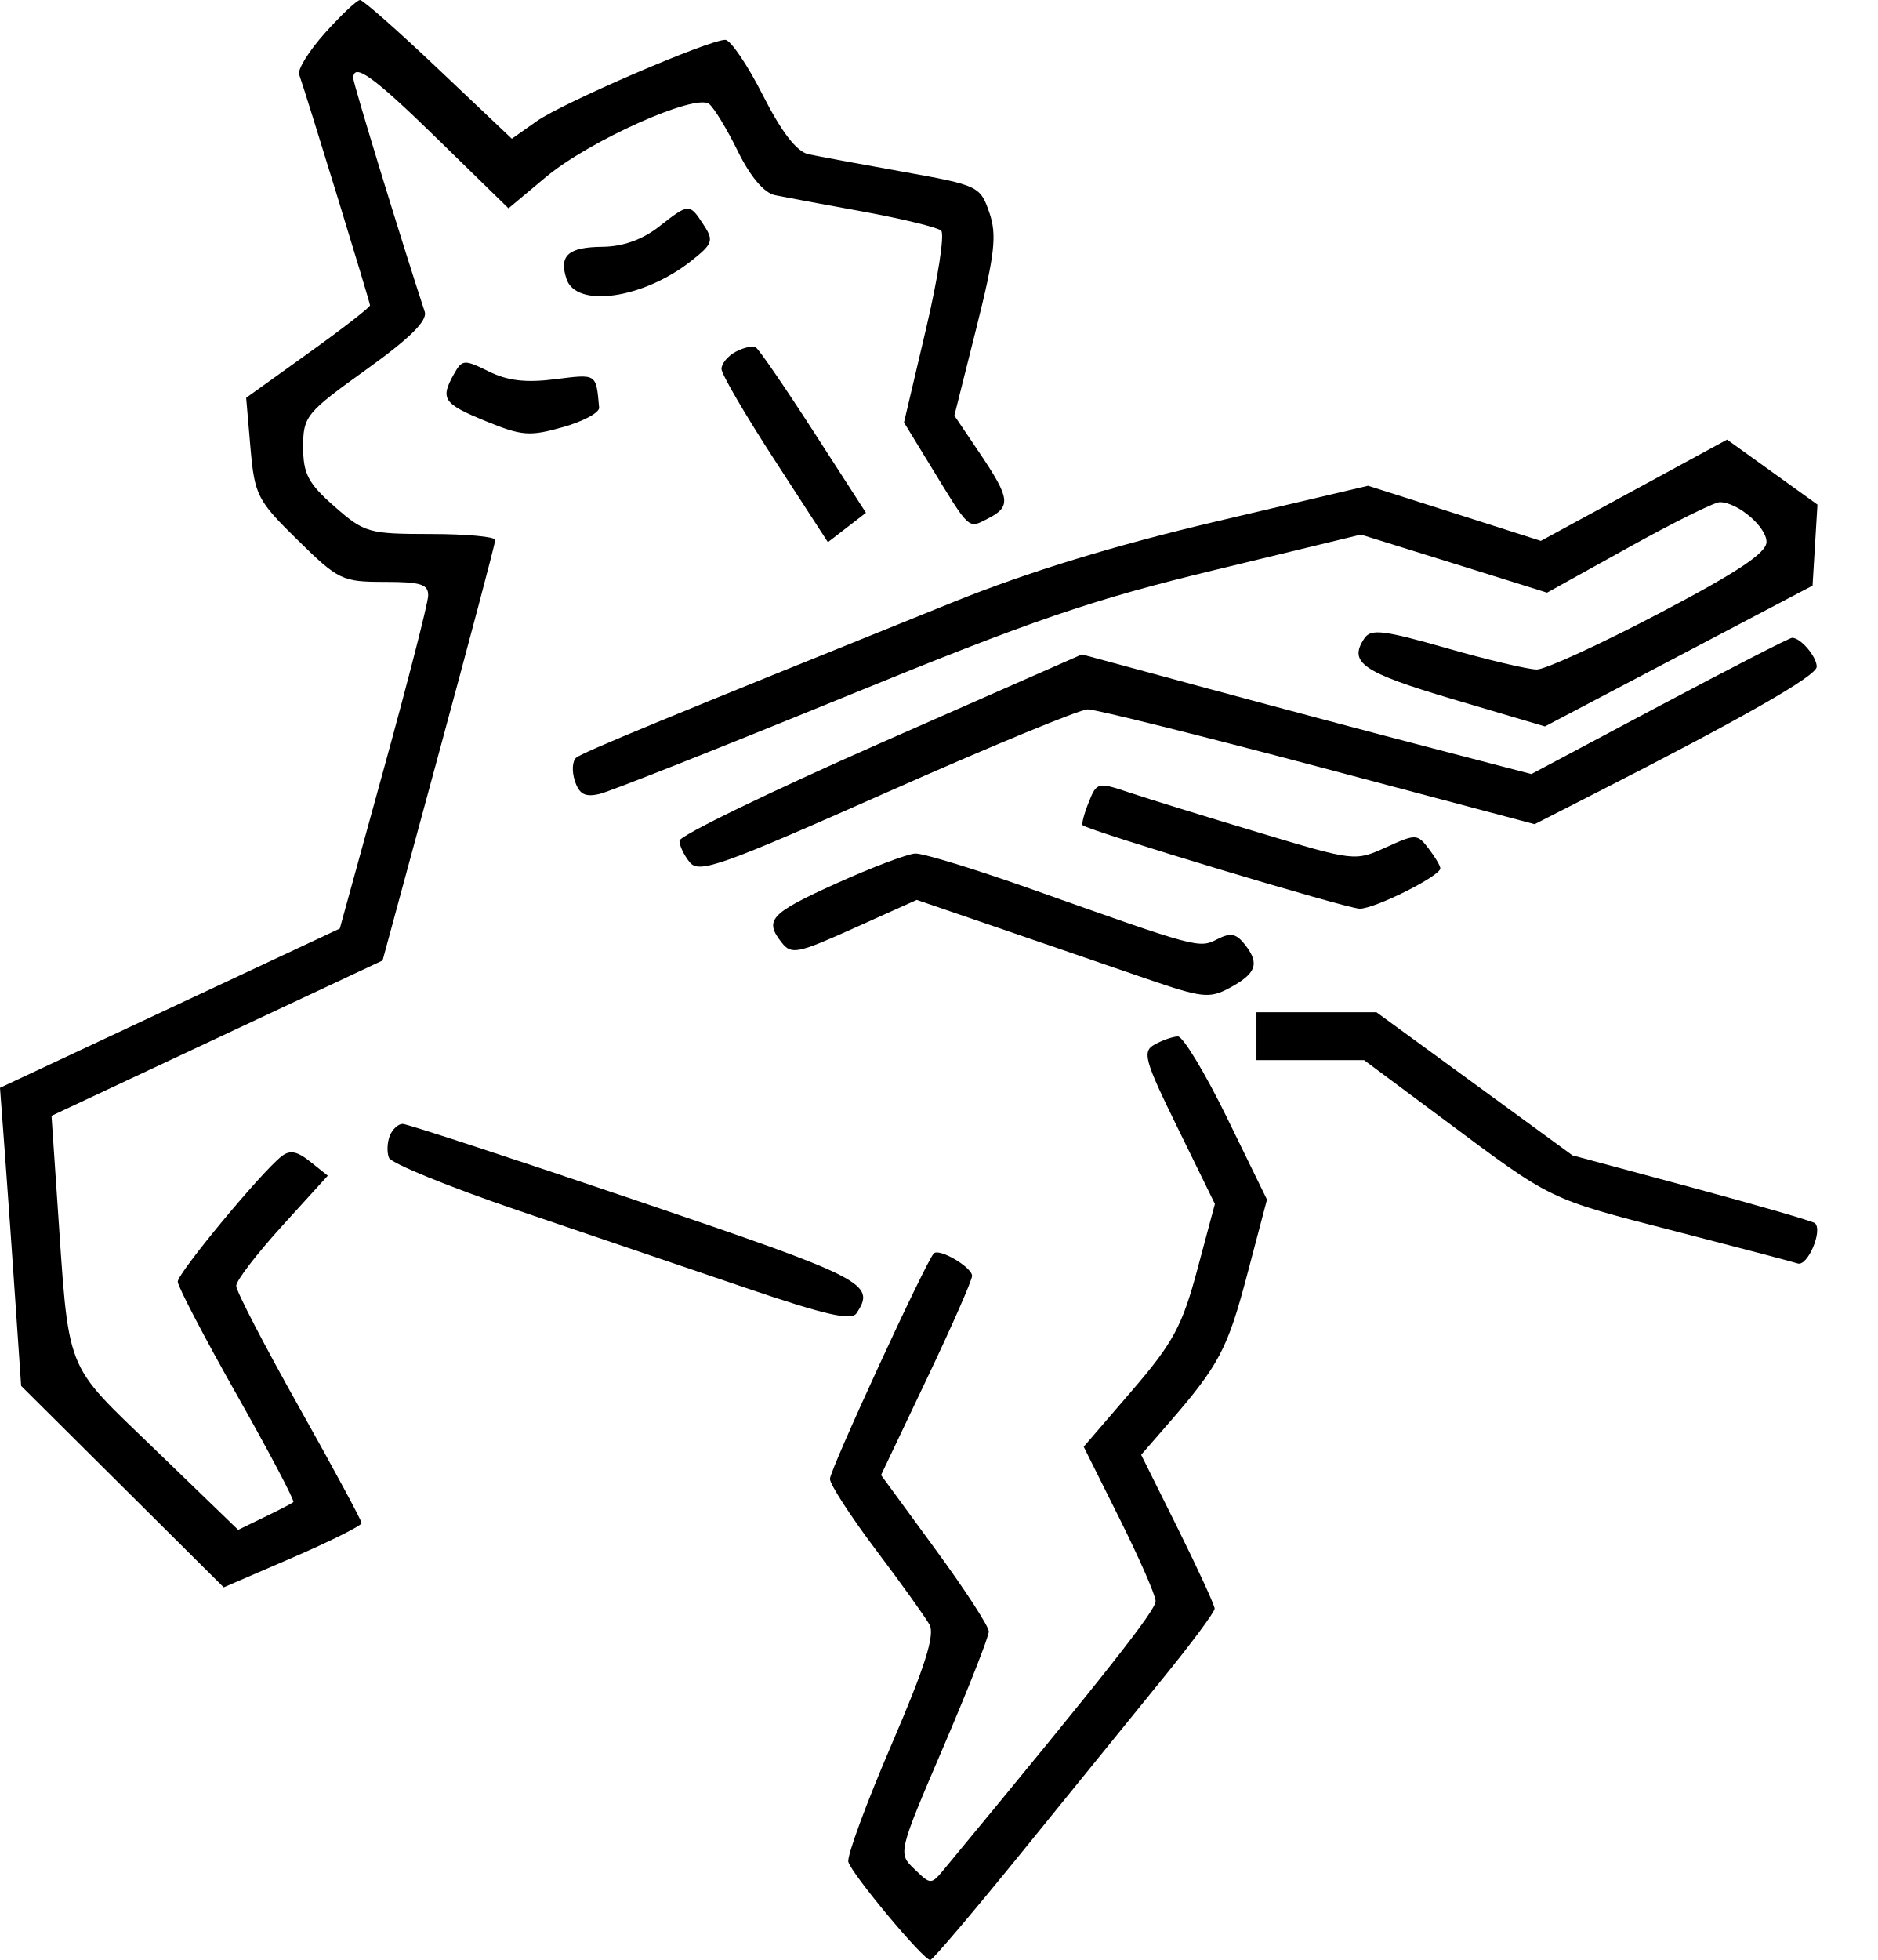
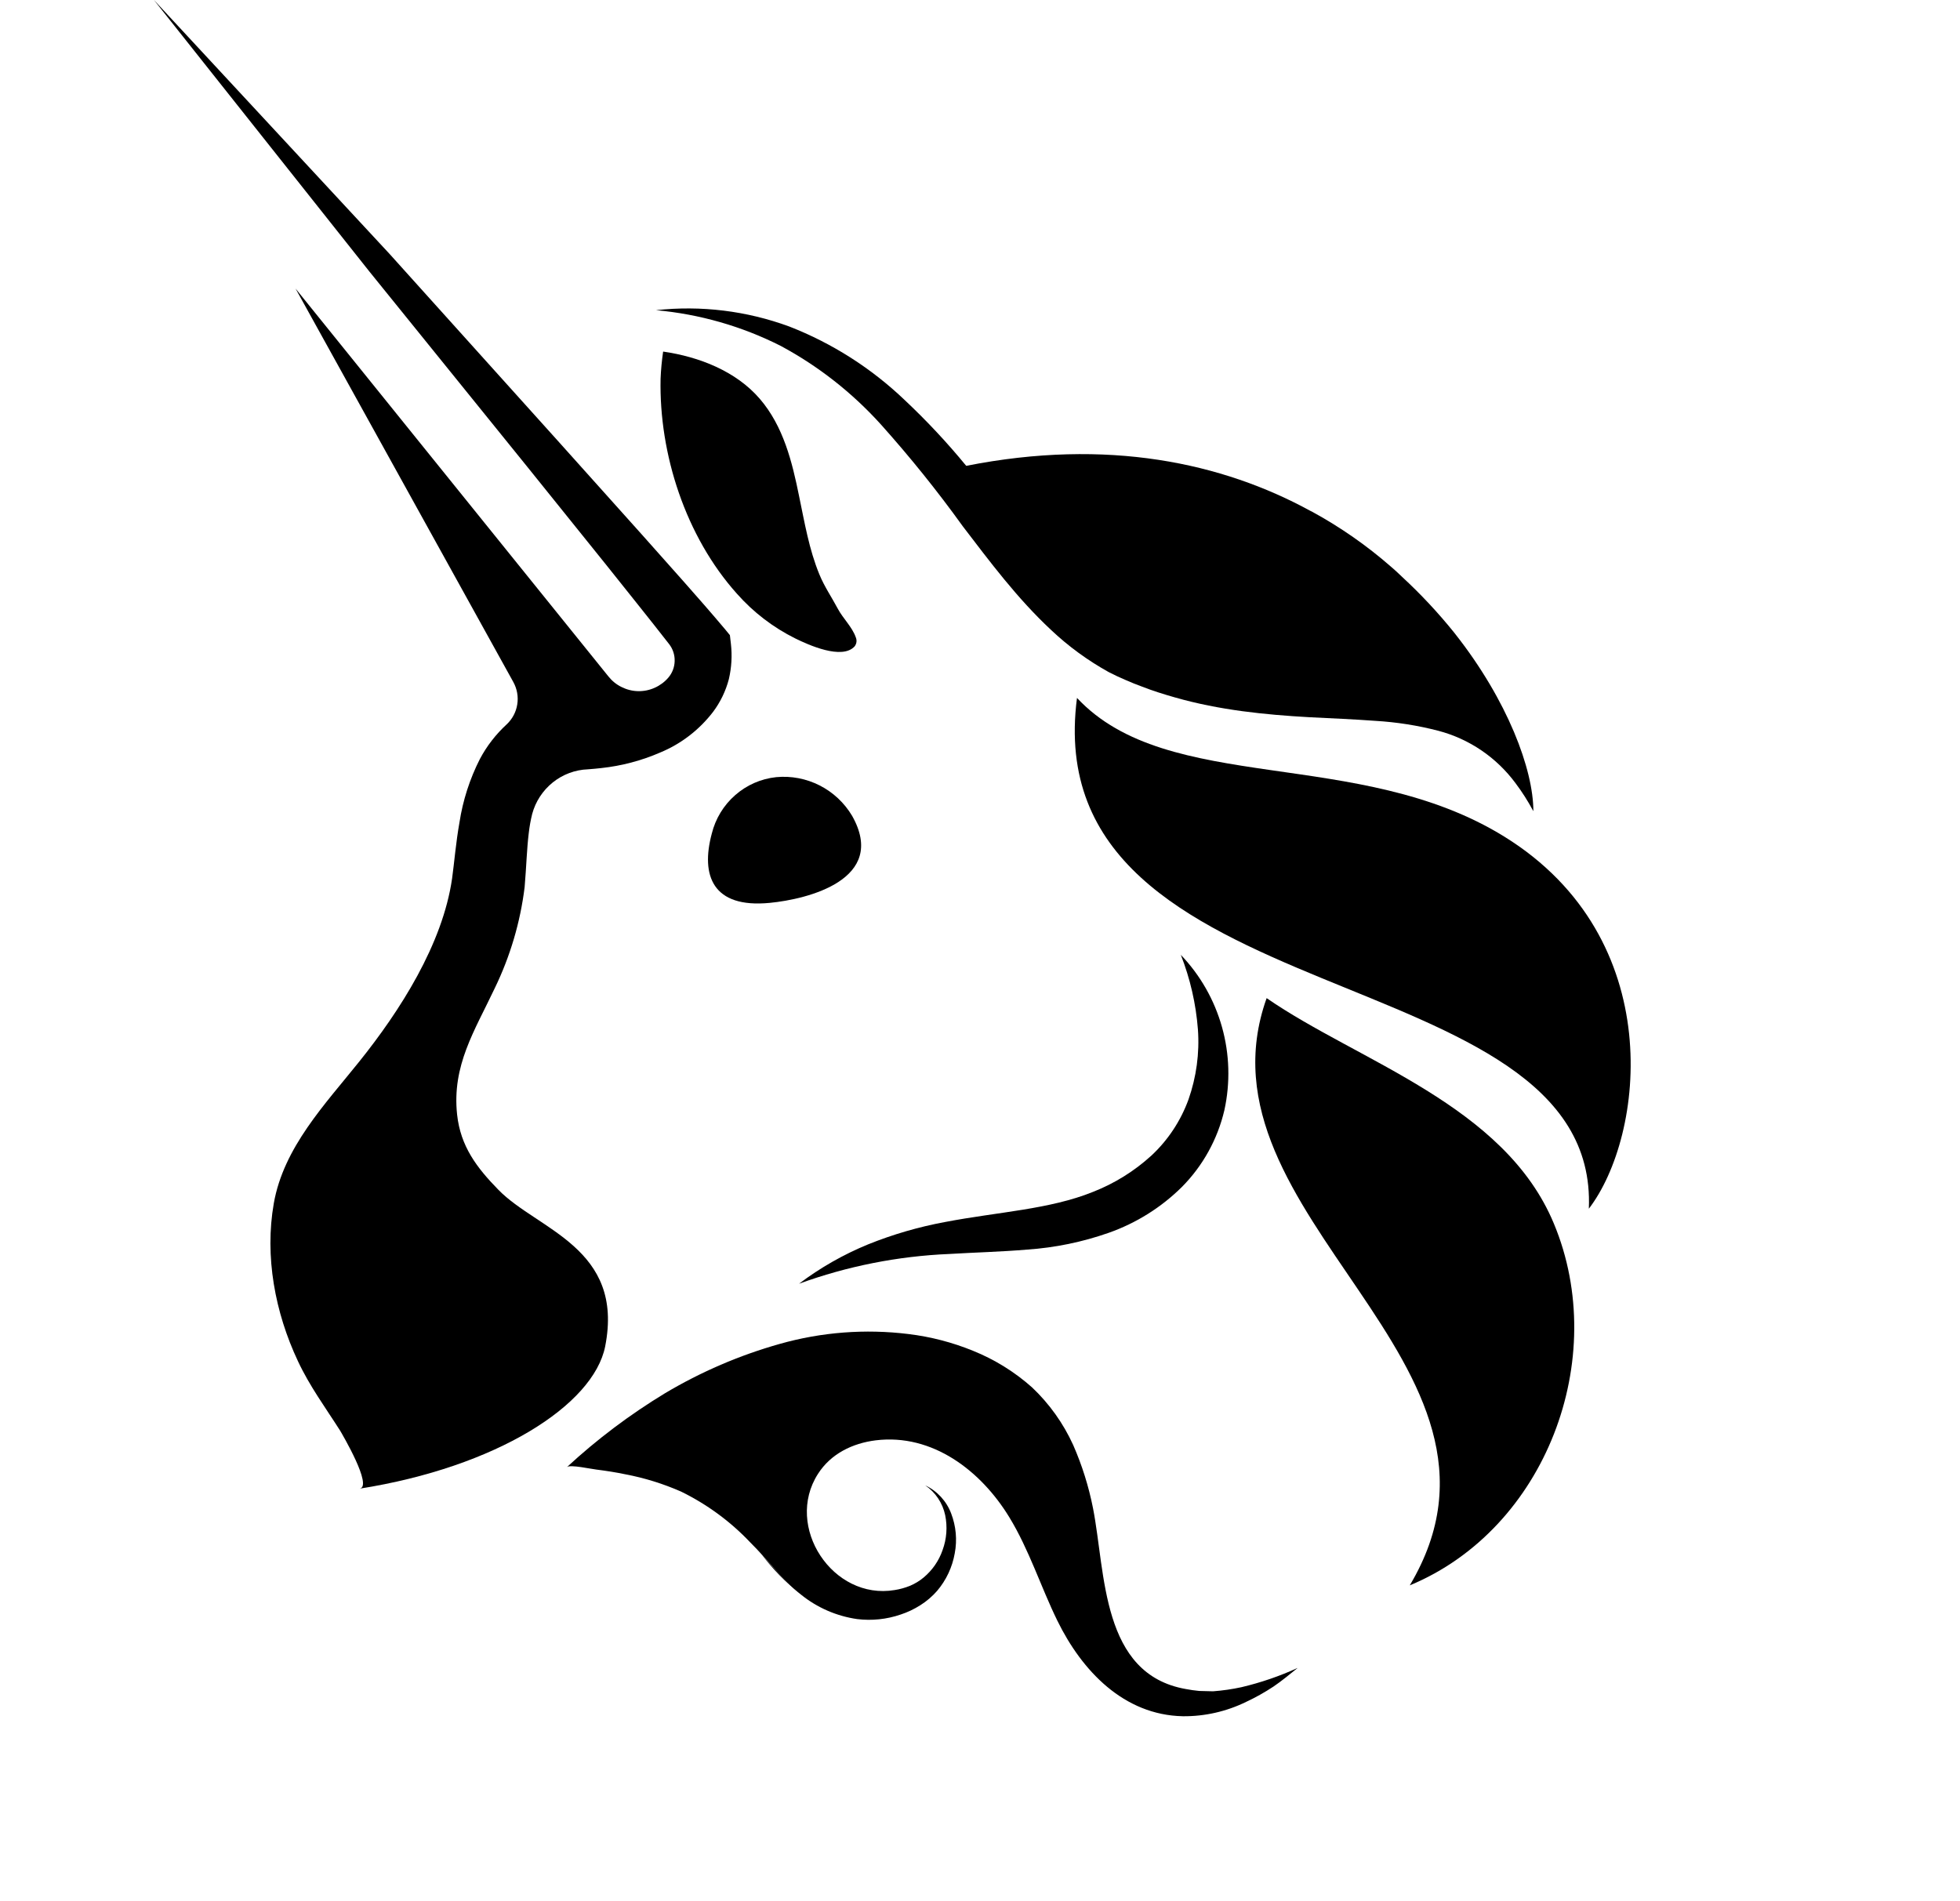
- <svg xmlns="http://www.w3.org/2000/svg" width="23" height="24" viewBox="0 0 23 24" fill="none">
-   <path d="M3.664 0.912C3.642 0.851 3.786 0.62 3.984 0.4C4.182 0.18 4.373 0 4.41 0C4.447 0 4.88 0.382 5.373 0.85L6.269 1.699L6.575 1.483C6.895 1.258 8.68 0.488 8.883 0.488C8.947 0.488 9.154 0.792 9.343 1.165C9.572 1.617 9.757 1.856 9.9 1.888C10.018 1.913 10.539 2.01 11.058 2.103C11.984 2.269 12.005 2.279 12.117 2.602C12.212 2.876 12.185 3.112 11.96 4.01L11.689 5.089L12.003 5.554C12.374 6.106 12.386 6.204 12.098 6.351C11.854 6.475 11.886 6.506 11.385 5.685L11.072 5.173L11.34 4.035C11.488 3.409 11.572 2.864 11.527 2.824C11.482 2.784 11.054 2.68 10.575 2.592C10.096 2.505 9.609 2.414 9.493 2.39C9.359 2.363 9.191 2.165 9.038 1.854C8.905 1.582 8.746 1.321 8.685 1.273C8.518 1.141 7.218 1.723 6.686 2.168L6.228 2.551L5.372 1.715C4.576 0.937 4.327 0.757 4.327 0.96C4.327 1.023 4.923 2.97 5.202 3.817C5.238 3.927 5.021 4.142 4.483 4.527C3.748 5.055 3.713 5.098 3.713 5.473C3.713 5.802 3.775 5.92 4.097 6.202C4.465 6.525 4.513 6.538 5.275 6.539C5.711 6.539 6.067 6.572 6.066 6.612C6.065 6.653 5.754 7.828 5.375 9.223L4.686 11.761L2.658 12.712L0.631 13.663L0.699 14.664C0.851 16.87 0.765 16.651 1.906 17.756L2.917 18.733L3.238 18.577C3.415 18.492 3.575 18.409 3.593 18.393C3.612 18.378 3.301 17.788 2.902 17.082C2.503 16.376 2.177 15.751 2.177 15.694C2.177 15.588 3.195 14.359 3.448 14.159C3.55 14.079 3.638 14.095 3.799 14.224L4.015 14.396L3.454 15.013C3.146 15.352 2.893 15.681 2.893 15.745C2.893 15.809 3.239 16.476 3.661 17.227C4.083 17.978 4.429 18.619 4.429 18.65C4.429 18.681 4.049 18.871 3.585 19.072L2.74 19.437L1.499 18.203L0.259 16.97L0.191 15.976C0.154 15.429 0.096 14.608 0.062 14.151L0 13.32L2.081 12.345L4.162 11.37L4.7 9.418C4.996 8.345 5.241 7.39 5.244 7.296C5.248 7.154 5.157 7.125 4.708 7.125C4.19 7.125 4.145 7.103 3.645 6.612C3.152 6.129 3.119 6.065 3.068 5.486L3.015 4.871L3.773 4.327C4.191 4.028 4.532 3.763 4.532 3.739C4.532 3.7 3.756 1.173 3.664 0.912Z" fill="black" />
-   <path d="M7.38 3.022C7.626 3.02 7.866 2.935 8.066 2.779C8.44 2.486 8.443 2.486 8.617 2.752C8.745 2.946 8.731 2.986 8.463 3.197C7.877 3.658 7.059 3.776 6.939 3.417C6.843 3.129 6.958 3.026 7.38 3.022Z" fill="black" />
-   <path d="M8.837 4.519C8.835 4.455 8.913 4.359 9.011 4.307C9.108 4.255 9.219 4.231 9.257 4.254C9.295 4.276 9.614 4.741 9.966 5.287L10.606 6.279L10.373 6.459L10.14 6.639L9.49 5.637C9.132 5.087 8.838 4.583 8.837 4.519Z" fill="black" />
-   <path d="M5.947 5.156C5.428 4.943 5.389 4.885 5.56 4.58C5.661 4.401 5.684 4.399 5.986 4.548C6.218 4.663 6.441 4.689 6.802 4.643C7.313 4.579 7.3 4.57 7.338 4.991C7.344 5.052 7.144 5.16 6.895 5.23C6.485 5.346 6.392 5.338 5.947 5.156Z" fill="black" />
-   <path d="M18.872 6.623L20.013 6.003L21.153 5.383L21.707 5.781L22.26 6.179L22.23 6.675L22.2 7.171L20.561 8.033L18.922 8.895L17.796 8.562C16.684 8.232 16.511 8.113 16.712 7.815C16.792 7.697 16.946 7.716 17.72 7.937C18.223 8.081 18.719 8.198 18.823 8.198C18.926 8.198 19.602 7.888 20.324 7.509C21.284 7.005 21.636 6.77 21.636 6.636C21.636 6.451 21.281 6.149 21.063 6.149C20.998 6.149 20.496 6.398 19.947 6.703L18.948 7.257L17.809 6.901L16.669 6.546L14.877 6.98C13.363 7.346 12.656 7.589 10.332 8.539C8.818 9.158 7.474 9.69 7.346 9.721C7.167 9.764 7.095 9.727 7.041 9.563C7.002 9.446 7.009 9.318 7.057 9.278C7.137 9.211 8.165 8.788 11.679 7.371C12.603 6.999 13.634 6.683 14.897 6.385L16.756 5.948L17.814 6.285L18.872 6.623Z" fill="black" />
-   <path d="M18.756 9.478L20.324 8.644C21.187 8.186 21.918 7.81 21.949 7.81C22.052 7.807 22.251 8.04 22.251 8.164C22.251 8.276 21.337 8.797 19.525 9.72L18.796 10.092L16.145 9.388C14.687 9.002 13.416 8.685 13.322 8.686C13.227 8.686 12.121 9.143 10.864 9.701C8.836 10.601 8.563 10.698 8.45 10.561C8.379 10.476 8.322 10.356 8.322 10.295C8.322 10.233 9.431 9.695 10.786 9.098L13.251 8.013L14.806 8.434C15.662 8.666 16.901 8.995 17.559 9.166L18.756 9.478Z" fill="black" />
-   <path d="M13.261 10.105C13.245 10.091 13.278 9.965 13.334 9.825C13.433 9.577 13.444 9.574 13.833 9.705C14.052 9.778 14.763 9.998 15.413 10.193C16.591 10.547 16.596 10.547 16.974 10.376C17.342 10.209 17.359 10.209 17.498 10.391C17.577 10.494 17.642 10.603 17.641 10.633C17.64 10.727 16.841 11.127 16.654 11.127C16.5 11.127 13.341 10.175 13.261 10.105Z" fill="black" />
-   <path d="M9.576 11.544C9.356 11.266 9.43 11.185 10.244 10.817C10.68 10.62 11.114 10.456 11.21 10.451C11.306 10.447 11.951 10.645 12.644 10.891C14.681 11.614 14.684 11.615 14.912 11.499C15.075 11.416 15.144 11.431 15.254 11.574C15.43 11.803 15.385 11.922 15.056 12.099C14.813 12.229 14.724 12.219 14.04 11.984L12.259 11.372L11.228 11.019L10.466 11.362C9.77 11.676 9.693 11.692 9.576 11.544Z" fill="black" />
-   <path d="M15.389 12.981V12.688V12.395H16.124H16.859L18.059 13.271L19.259 14.147L20.722 14.541C21.527 14.758 22.205 14.955 22.23 14.978C22.327 15.071 22.139 15.509 22.019 15.471C21.95 15.449 21.27 15.27 20.51 15.074C18.954 14.673 19.024 14.707 17.688 13.711L16.707 12.981H16.048H15.389Z" fill="black" />
-   <path d="M14.425 13.813C14.016 12.98 13.987 12.875 14.142 12.79C14.236 12.737 14.364 12.693 14.427 12.691C14.489 12.69 14.76 13.138 15.029 13.688L15.518 14.689L15.274 15.613C15.033 16.525 14.93 16.719 14.299 17.444L13.977 17.814L14.427 18.718C14.674 19.216 14.877 19.657 14.877 19.698C14.877 19.739 14.589 20.127 14.236 20.56C13.884 20.993 13.112 21.944 12.521 22.673C11.929 23.403 11.422 24 11.394 24C11.309 24.001 10.424 22.939 10.39 22.797C10.373 22.724 10.611 22.079 10.919 21.363C11.33 20.409 11.454 20.017 11.384 19.893C11.332 19.8 11.037 19.388 10.728 18.978C10.418 18.567 10.165 18.176 10.165 18.109C10.165 17.997 11.346 15.434 11.438 15.347C11.506 15.282 11.906 15.518 11.906 15.623C11.906 15.676 11.655 16.247 11.348 16.891L10.791 18.062L11.45 18.962C11.813 19.457 12.11 19.913 12.111 19.977C12.111 20.04 11.86 20.677 11.554 21.392C10.998 22.69 10.997 22.693 11.2 22.887C11.403 23.083 11.403 23.083 11.578 22.871C13.548 20.489 14.159 19.715 14.154 19.605C14.152 19.531 13.952 19.076 13.711 18.593L13.273 17.715L13.862 17.031C14.369 16.442 14.48 16.237 14.665 15.545L14.88 14.742L14.425 13.813Z" fill="black" />
-   <path d="M4.764 14.177C4.737 14.11 4.742 13.989 4.774 13.908C4.806 13.828 4.877 13.762 4.932 13.762C4.986 13.762 6.278 14.185 7.803 14.703C10.606 15.654 10.731 15.719 10.49 16.081C10.427 16.175 10.107 16.101 9.134 15.77C8.434 15.532 7.175 15.104 6.337 14.819C5.499 14.533 4.792 14.245 4.764 14.177Z" fill="black" />
+ <svg xmlns="http://www.w3.org/2000/svg" width="33" height="32" viewBox="0 0 33 32" fill="none">
+   <path d="M14.346 13.736C14.953 14.809 13.596 15.142 12.96 15.203C11.995 15.297 11.796 14.739 11.984 14.037C12.046 13.786 12.183 13.56 12.377 13.39C12.571 13.219 12.812 13.113 13.069 13.086C13.321 13.062 13.575 13.111 13.801 13.226C14.027 13.341 14.216 13.518 14.346 13.736Z" fill="black" />
+   <path d="M18.133 11.752C17.428 17.169 26.932 16.042 26.751 20.353C27.689 19.129 28.092 15.802 25.332 14.09C22.873 12.564 19.669 13.399 18.133 11.752Z" fill="black" />
+   <path d="M23.607 9.71C23.546 9.652 23.482 9.596 23.42 9.539C23.483 9.597 23.546 9.657 23.607 9.71Z" fill="black" />
+   <path d="M25.817 13.658L25.811 13.649C25.725 13.489 25.628 13.336 25.519 13.191C25.198 12.755 24.738 12.442 24.216 12.305C23.869 12.215 23.514 12.159 23.155 12.138C22.792 12.111 22.422 12.096 22.048 12.077C21.298 12.035 20.53 11.958 19.78 11.743C19.593 11.69 19.405 11.631 19.224 11.56C19.131 11.527 19.043 11.49 18.951 11.45C18.858 11.411 18.763 11.366 18.669 11.318C18.317 11.123 17.99 10.885 17.697 10.608C17.12 10.069 16.666 9.457 16.211 8.863C15.783 8.268 15.323 7.696 14.833 7.149C14.35 6.614 13.78 6.166 13.146 5.825C12.49 5.493 11.777 5.289 11.045 5.223C11.804 5.14 12.572 5.234 13.289 5.498C14.013 5.78 14.674 6.202 15.236 6.74C15.603 7.085 15.948 7.454 16.268 7.844C18.649 7.373 20.58 7.792 22.064 8.603L22.098 8.62C22.57 8.878 23.013 9.187 23.418 9.541C23.482 9.598 23.546 9.654 23.605 9.712C23.921 10.004 24.215 10.318 24.485 10.654L24.506 10.681C25.383 11.796 25.816 12.955 25.817 13.658Z" fill="black" />
+   <path d="M25.816 13.658L25.811 13.646L25.816 13.658Z" fill="black" />
+   <path d="M11.165 5.92C11.773 6.008 12.393 6.251 12.792 6.715C13.191 7.178 13.338 7.781 13.454 8.354C13.547 8.799 13.622 9.252 13.796 9.673C13.88 9.878 14.004 10.058 14.107 10.252C14.193 10.413 14.348 10.558 14.408 10.73C14.419 10.755 14.423 10.782 14.42 10.809C14.417 10.836 14.406 10.861 14.39 10.883C14.178 11.118 13.607 10.857 13.391 10.751C13.018 10.566 12.684 10.31 12.408 9.998C11.542 9.032 11.095 7.643 11.122 6.379C11.128 6.225 11.143 6.072 11.165 5.92Z" fill="black" />
+   <path d="M21.326 16.807C20.014 20.486 25.966 22.954 23.736 26.695C26.025 25.746 27.111 22.878 26.162 20.603C25.331 18.605 22.875 17.877 21.326 16.807Z" fill="black" />
+   <path d="M13.453 21.616C13.811 21.346 14.202 21.123 14.617 20.953C15.036 20.784 15.471 20.658 15.916 20.576C16.798 20.407 17.671 20.366 18.404 20.069C18.766 19.927 19.099 19.72 19.387 19.457C19.666 19.197 19.879 18.874 20.01 18.515C20.143 18.137 20.198 17.734 20.169 17.334C20.136 16.903 20.039 16.48 19.881 16.078C20.208 16.419 20.446 16.837 20.574 17.293C20.702 17.748 20.716 18.229 20.615 18.692C20.501 19.181 20.253 19.63 19.9 19.986C19.551 20.332 19.129 20.596 18.666 20.759C18.225 20.914 17.764 21.009 17.297 21.041C16.847 21.079 16.412 21.089 15.984 21.115C15.12 21.151 14.266 21.32 13.453 21.616Z" fill="black" />
+   <path d="M21.849 28.085C21.717 28.19 21.585 28.302 21.44 28.4C21.293 28.497 21.14 28.583 20.981 28.657C20.65 28.819 20.286 28.902 19.918 28.899C18.921 28.88 18.216 28.134 17.803 27.291C17.522 26.717 17.328 26.096 16.994 25.549C16.517 24.766 15.7 24.136 14.744 24.253C14.354 24.302 13.989 24.478 13.772 24.818C13.202 25.706 14.02 26.95 15.064 26.774C15.153 26.76 15.239 26.736 15.323 26.702C15.405 26.667 15.483 26.62 15.552 26.562C15.698 26.44 15.808 26.281 15.87 26.101C15.939 25.913 15.954 25.71 15.914 25.514C15.871 25.309 15.751 25.129 15.579 25.012C15.779 25.106 15.935 25.275 16.014 25.483C16.096 25.697 16.118 25.929 16.075 26.154C16.034 26.389 15.931 26.608 15.777 26.789C15.695 26.882 15.601 26.963 15.496 27.029C15.392 27.095 15.281 27.148 15.165 27.186C14.93 27.267 14.679 27.293 14.432 27.263C14.085 27.213 13.758 27.071 13.485 26.85C13.163 26.594 12.923 26.259 12.631 25.971C12.297 25.618 11.902 25.329 11.467 25.116C11.166 24.984 10.852 24.886 10.529 24.825C10.367 24.791 10.203 24.766 10.039 24.745C9.964 24.738 9.596 24.656 9.545 24.704C10.052 24.235 10.605 23.819 11.195 23.461C11.801 23.1 12.451 22.82 13.13 22.629C13.833 22.43 14.569 22.374 15.294 22.463C15.668 22.508 16.034 22.603 16.382 22.745C16.747 22.892 17.084 23.101 17.378 23.363C17.668 23.638 17.903 23.967 18.069 24.332C18.219 24.674 18.331 25.031 18.403 25.397C18.617 26.492 18.538 28.19 19.966 28.441C20.04 28.455 20.115 28.466 20.191 28.473L20.424 28.479C20.585 28.467 20.744 28.444 20.901 28.41C21.227 28.333 21.545 28.224 21.849 28.085Z" fill="black" />
+   <path d="M13.553 26.891L13.516 26.861L13.553 26.891Z" fill="black" />
+   <path d="M12.272 11.434C12.22 11.634 12.129 11.823 12.005 11.988C11.773 12.29 11.467 12.526 11.116 12.671C10.801 12.808 10.467 12.896 10.125 12.933C10.051 12.942 9.974 12.948 9.9 12.954C9.684 12.962 9.476 13.039 9.307 13.175C9.138 13.311 9.016 13.497 8.96 13.707C8.934 13.812 8.915 13.918 8.903 14.024C8.869 14.301 8.863 14.589 8.833 14.938C8.76 15.531 8.589 16.107 8.328 16.644C7.989 17.362 7.608 17.94 7.696 18.767C7.754 19.304 8.028 19.663 8.392 20.035C9.048 20.709 10.517 21.01 10.189 22.672C9.991 23.663 8.354 24.704 6.054 25.067C6.283 25.032 5.76 24.148 5.728 24.092C5.481 23.704 5.211 23.338 5.015 22.917C4.631 22.101 4.453 21.156 4.61 20.262C4.776 19.32 5.47 18.598 6.046 17.879C6.733 17.023 7.453 15.901 7.612 14.79C7.649 14.521 7.676 14.184 7.736 13.848C7.793 13.477 7.909 13.117 8.079 12.782C8.195 12.563 8.348 12.365 8.531 12.197C8.626 12.108 8.689 11.99 8.709 11.861C8.73 11.732 8.706 11.6 8.643 11.485L4.976 4.859L10.243 11.389C10.303 11.465 10.379 11.527 10.466 11.569C10.552 11.612 10.646 11.636 10.743 11.638C10.839 11.64 10.934 11.621 11.023 11.581C11.111 11.542 11.189 11.484 11.252 11.411C11.319 11.333 11.357 11.234 11.359 11.131C11.362 11.028 11.329 10.927 11.266 10.846C10.922 10.404 10.558 9.954 10.206 9.511L8.88 7.863L6.22 4.573L2.592 0L6.561 4.278L9.393 7.424L10.806 9C11.275 9.53 11.743 10.044 12.212 10.601L12.289 10.695L12.306 10.841C12.329 11.039 12.317 11.24 12.272 11.434Z" fill="black" />
+   <path d="M13.486 26.847C13.231 26.649 13.005 26.417 12.812 26.158C13.019 26.405 13.244 26.635 13.486 26.847Z" fill="black" />
</svg>
